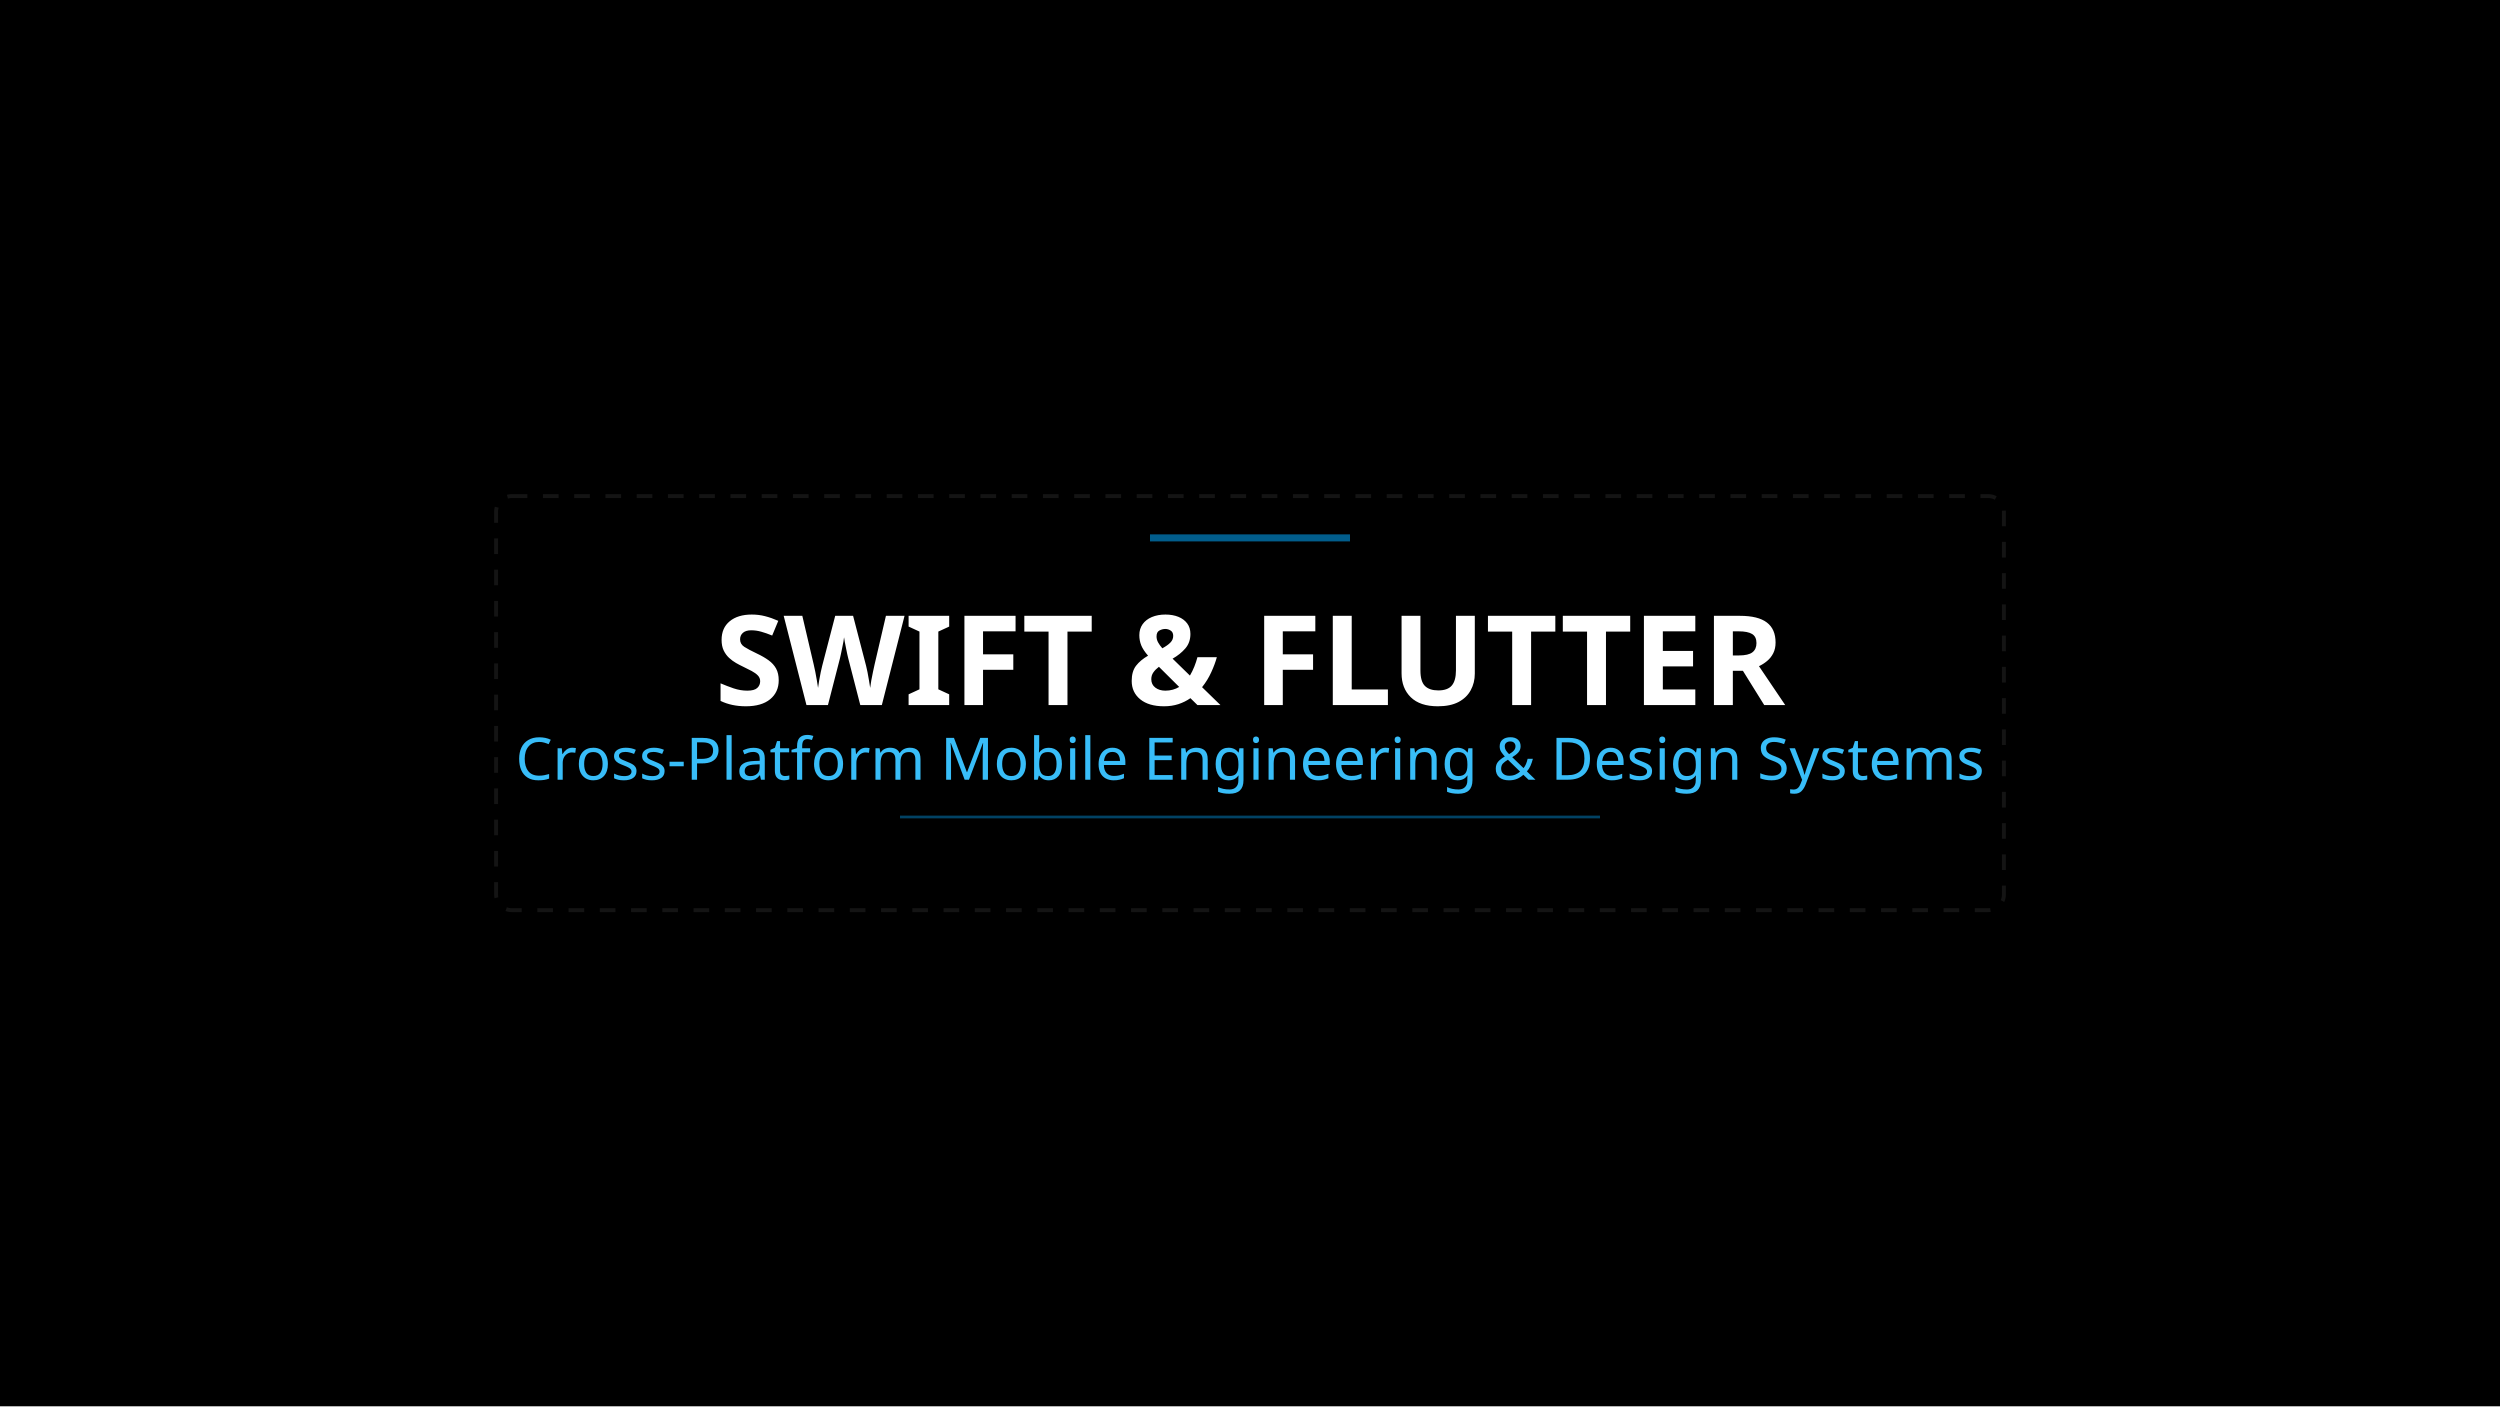
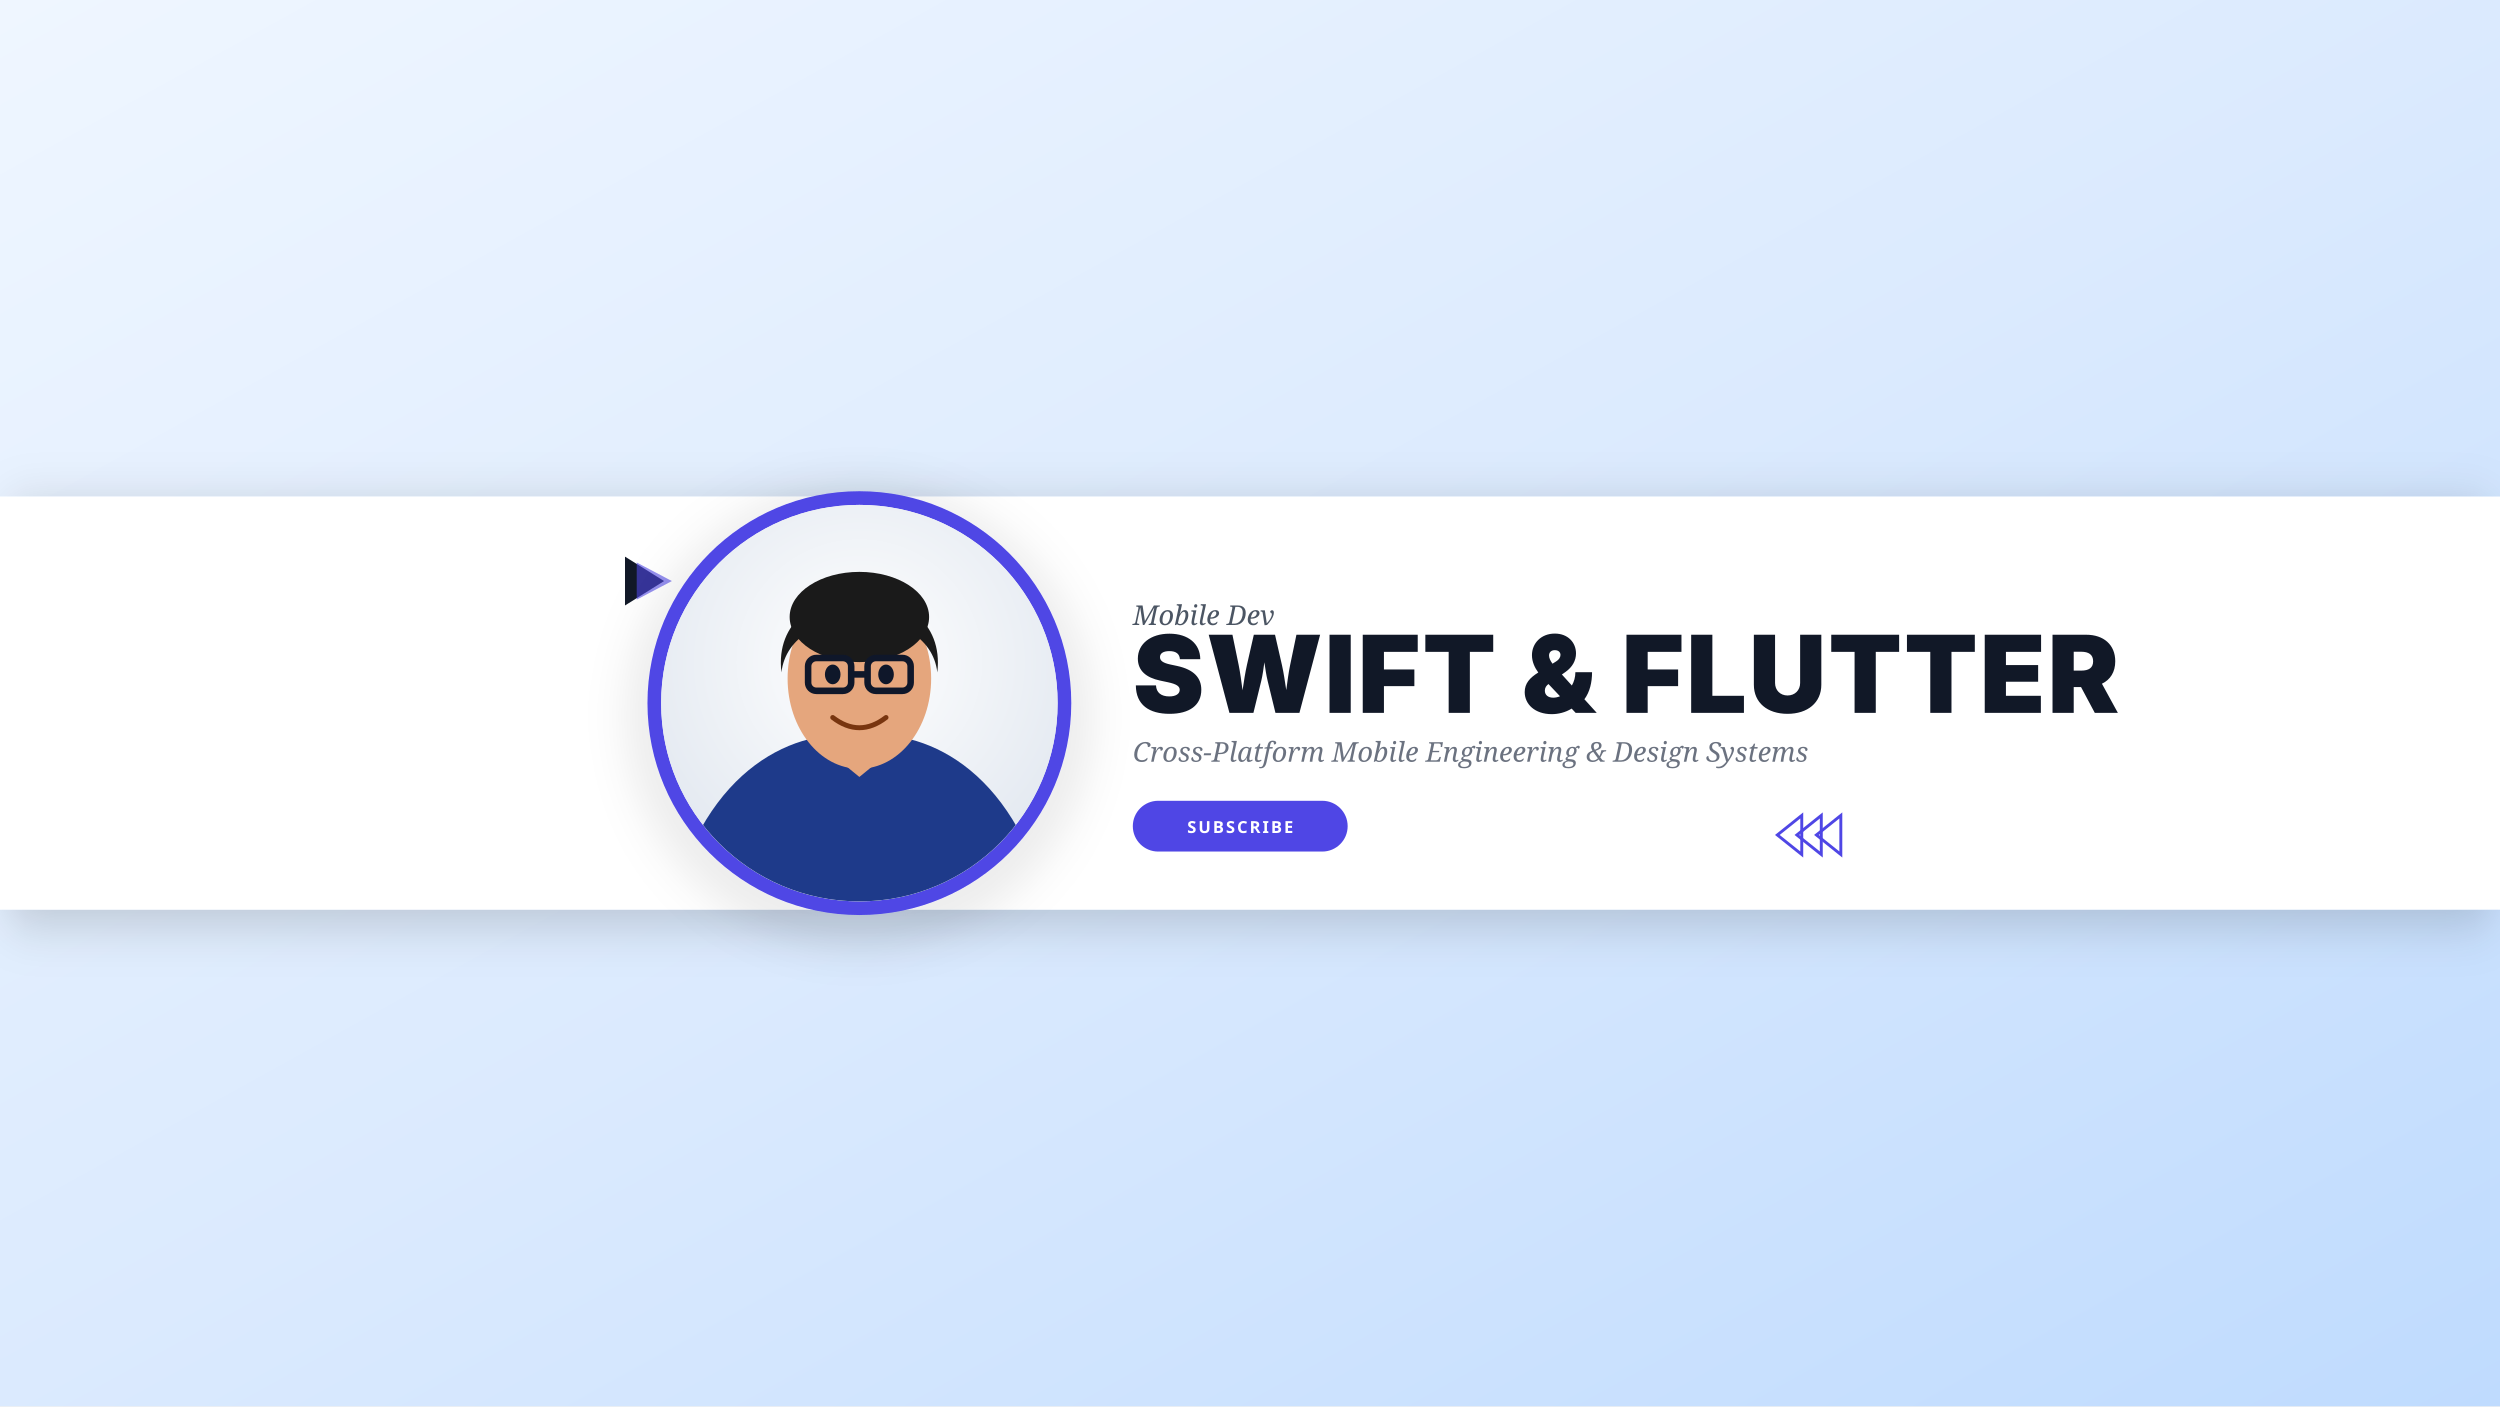
- <svg xmlns="http://www.w3.org/2000/svg" viewBox="0 0 640 360" width="640" height="360">
+ <svg xmlns="http://www.w3.org/2000/svg" viewBox="0 0 2560 1440" width="2560" height="1440">
  <defs>
+     <style>
+       @keyframes cursorClick {
+         0%, 100% { transform: translate(235px, 42px) scale(1); }
+         38% { transform: translate(230px, 36px) scale(1); }
+         46% { transform: translate(228px, 34px) scale(0.85); }
+         54% { transform: translate(230px, 36px) scale(1); }
+       }
+       @keyframes btnTap {
+         0%, 100% { transform: scale(1); }
+         46% { transform: scale(0.97); }
+         54% { transform: scale(1); }
+       }
+       @keyframes bellWiggle {
+         0%, 42%, 68%, 100% { transform: translate(225px, 33px) rotate(0deg); }
+         46% { transform: translate(225px, 33px) rotate(-20deg); }
+         50% { transform: translate(225px, 33px) rotate(20deg); }
+         54% { transform: translate(225px, 33px) rotate(-14deg); }
+         58% { transform: translate(225px, 33px) rotate(10deg); }
+         62% { transform: translate(225px, 33px) rotate(-4deg); }
+       }
+       @keyframes neonGlow {
+         0%, 100% { opacity: 0.88; filter: drop-shadow(0 0 8px currentColor); }
+         50% { opacity: 1; filter: drop-shadow(0 0 26px currentColor); }
+       }
+       @keyframes floatGently {
+         0%, 100% { transform: translateY(0); }
+         50% { transform: translateY(-14px); }
+       }
+       @keyframes eqBounce1 { 0%, 100% { height: 25px; y: -25px; } 50% { height: 75px; y: -75px; } }
+       @keyframes eqBounce2 { 0%, 100% { height: 65px; y: -65px; } 50% { height: 20px; y: -20px; } }
+       @keyframes eqBounce3 { 0%, 100% { height: 35px; y: -35px; } 50% { height: 85px; y: -85px; } }
+       @keyframes glitchTwitch {
+         0%, 88%, 100% { transform: translate(0, 0); }
+         90% { transform: translate(-6px, 2px); }
+         93% { transform: translate(5px, -2px); }
+         96% { transform: translate(-2px, 1px); }
+       }
+       .anim-cursor { animation: cursorClick 2.6s ease-in-out infinite; transform-origin: 0 0; }
+       .anim-btn { animation: btnTap 2.6s ease-in-out infinite; transform-origin: center; }
+       .anim-bell { animation: bellWiggle 2.6s ease-in-out infinite; transform-origin: 0 -12px; }
+       .anim-glow { animation: neonGlow 2.2s ease-in-out infinite; }
+       .anim-float { animation: floatGently 3.5s ease-in-out infinite; }
+       .anim-eq1 { animation: eqBounce1 0.8s ease-in-out infinite; }
+       .anim-eq2 { animation: eqBounce2 1.1s ease-in-out infinite; }
+       .anim-eq3 { animation: eqBounce3 0.9s ease-in-out infinite; }
+       .anim-glitch { animation: glitchTwitch 3.5s step-end infinite; }
+     </style>
    <linearGradient id="bg-tech-mobile" x1="0%" y1="0%" x2="100%" y2="100%">
-       <stop offset="0%" stop-color="undefined" />
-       <stop offset="100%" stop-color="undefined" />
+       <stop offset="0%" stop-color="#EFF6FF" />
+       <stop offset="50%" stop-color="#DBEAFE" />
+       <stop offset="100%" stop-color="#BFDBFE" />
    </linearGradient>
  </defs>
-   <rect width="100%" height="100%" fill="url(#bg-tech-mobile)" />
-   <rect x="127" y="127" width="386" height="106" fill="none" stroke="rgba(255,255,255,0.08)" stroke-dasharray="4 4" rx="4" />
-   <rect x="294.4" y="136.8" width="51.2" height="1.8" fill="#0284C7" opacity="0.7" />
-   <rect x="230.4" y="208.8" width="179.2" height="0.7" fill="#0284C7" opacity="0.5" />
-   <text x="50%" y="47.0%" text-anchor="middle" dominant-baseline="middle" fill="#FFFFFF" font-family="Switzer, sans-serif" font-size="32" font-weight="700">SWIFT &amp; FLUTTER</text>
-   <text x="50%" y="54.0%" text-anchor="middle" dominant-baseline="middle" fill="#38BDF8" font-family="Switzer, sans-serif" font-size="15" font-weight="500">Cross-Platform Mobile Engineering &amp; Design Systems</text>
+   <rect width="2560" height="1440" fill="url(#bg-tech-mobile)" />
+   <rect x="0" y="508.5" width="2560" height="423" fill="#FFFFFF" filter="drop-shadow(0 12px 28px rgba(0,0,0,0.18))" />
+   <g transform="translate(640, 570)">
+     <polygon points="0,0 40,25 0,50" fill="#111827" />
+     <polygon points="12,6 48,25 12,44" fill="#4F46E5" opacity="0.6" />
+   </g>
+   <g transform="translate(1820, 835)">
+     <polygon points="0,20 25,0 25,40" fill="none" stroke="#4F46E5" stroke-width="3" />
+     <polygon points="20,20 45,0 45,40" fill="none" stroke="#4F46E5" stroke-width="3" />
+     <polygon points="40,20 65,0 65,40" fill="none" stroke="#4F46E5" stroke-width="3" />
+   </g>
+   <g transform="translate(880, 720)">
+     <defs>
+       <clipPath id="av-clip-tech-mobile">
+         <circle cx="0" cy="0" r="203" />
+       </clipPath>
+       <radialGradient id="av-grad-tech-mobile" cx="50%" cy="40%" r="60%">
+         <stop offset="0%" stop-color="#FFFFFF" />
+         <stop offset="100%" stop-color="#E2E8F0" />
+       </radialGradient>
+     </defs>
+     <circle cx="0" cy="0" r="210" fill="none" stroke="#4F46E5" stroke-width="14" filter="drop-shadow(0 14px 28px rgba(0,0,0,0.32))" />
+     <g clip-path="url(#av-clip-tech-mobile)">
+       <rect x="-210" y="-210" width="420" height="420" fill="url(#av-grad-tech-mobile)" />
+       <path d="M -193.2 210 C -157.5 63, -63 25.2, 0 33.6 C 63 25.2, 157.5 63, 193.2 210 Z" fill="#1E3A8A" />
+       <path d="M -46.2 37.8 L 0 75.6 L 46.2 37.8 L 37.8 -10.5 L -37.8 -10.5 Z" fill="#E5A67D" />
+       <ellipse cx="0" cy="-25.2" rx="73.5" ry="92.4" fill="#E5A67D" />
+       <path d="M -79.8 -31.5 C -92.4 -136.5, 92.4 -136.5, 79.8 -31.5 C 71.4 -105, -71.4 -105, -79.8 -31.5 Z" fill="#1A1A1A" />
+       <ellipse cx="0" cy="-88.2" rx="71.4" ry="46.2" fill="#1A1A1A" />
+       <ellipse cx="-27.3" cy="-29.4" rx="7.98" ry="10.08" fill="#0F172A" />
+       <ellipse cx="27.3" cy="-29.4" rx="7.98" ry="10.08" fill="#0F172A" />
+       <path d="M -27.3 14.7 Q 0 35.7 27.3 14.7" fill="none" stroke="#78350F" stroke-width="5.04" stroke-linecap="round" />
+       <rect x="-52.5" y="-46.2" width="44.1" height="33.6" rx="8.4" fill="none" stroke="#0F172A" stroke-width="6.72" />
+       <rect x="8.4" y="-46.2" width="44.1" height="33.6" rx="8.4" fill="none" stroke="#0F172A" stroke-width="6.72" />
+       <line x1="-8.4" y1="-29.4" x2="8.4" y2="-29.4" stroke="#0F172A" stroke-width="6.72" />
+     </g>
+   </g>
+   <g transform="translate(1160, 720)">
+     <text x="0" y="-80" fill="#4B5563" font-family="Georgia, serif" font-size="28" font-style="italic">Mobile Dev</text>
+     <text x="0" y="10" fill="#111827" font-family="'Impact', 'Arial Black', -apple-system, sans-serif" font-size="110" font-weight="900" letter-spacing="2px">SWIFT &amp; FLUTTER</text>
+     <text x="0" y="60" fill="#6B7280" font-family="Georgia, serif" font-size="28" font-style="italic">Cross-Platform Mobile Engineering &amp; Design Systems</text>
+     <g transform="translate(0, 100)">
+       <rect class="anim-btn" width="220" height="52" rx="26" fill="#4F46E5" />
+       <text x="110" y="33" fill="#FFFFFF" font-family="system-ui, sans-serif" font-size="17" font-weight="900" letter-spacing="2px" text-anchor="middle">SUBSCRIBE</text>
+     </g>
+   </g>
</svg>
